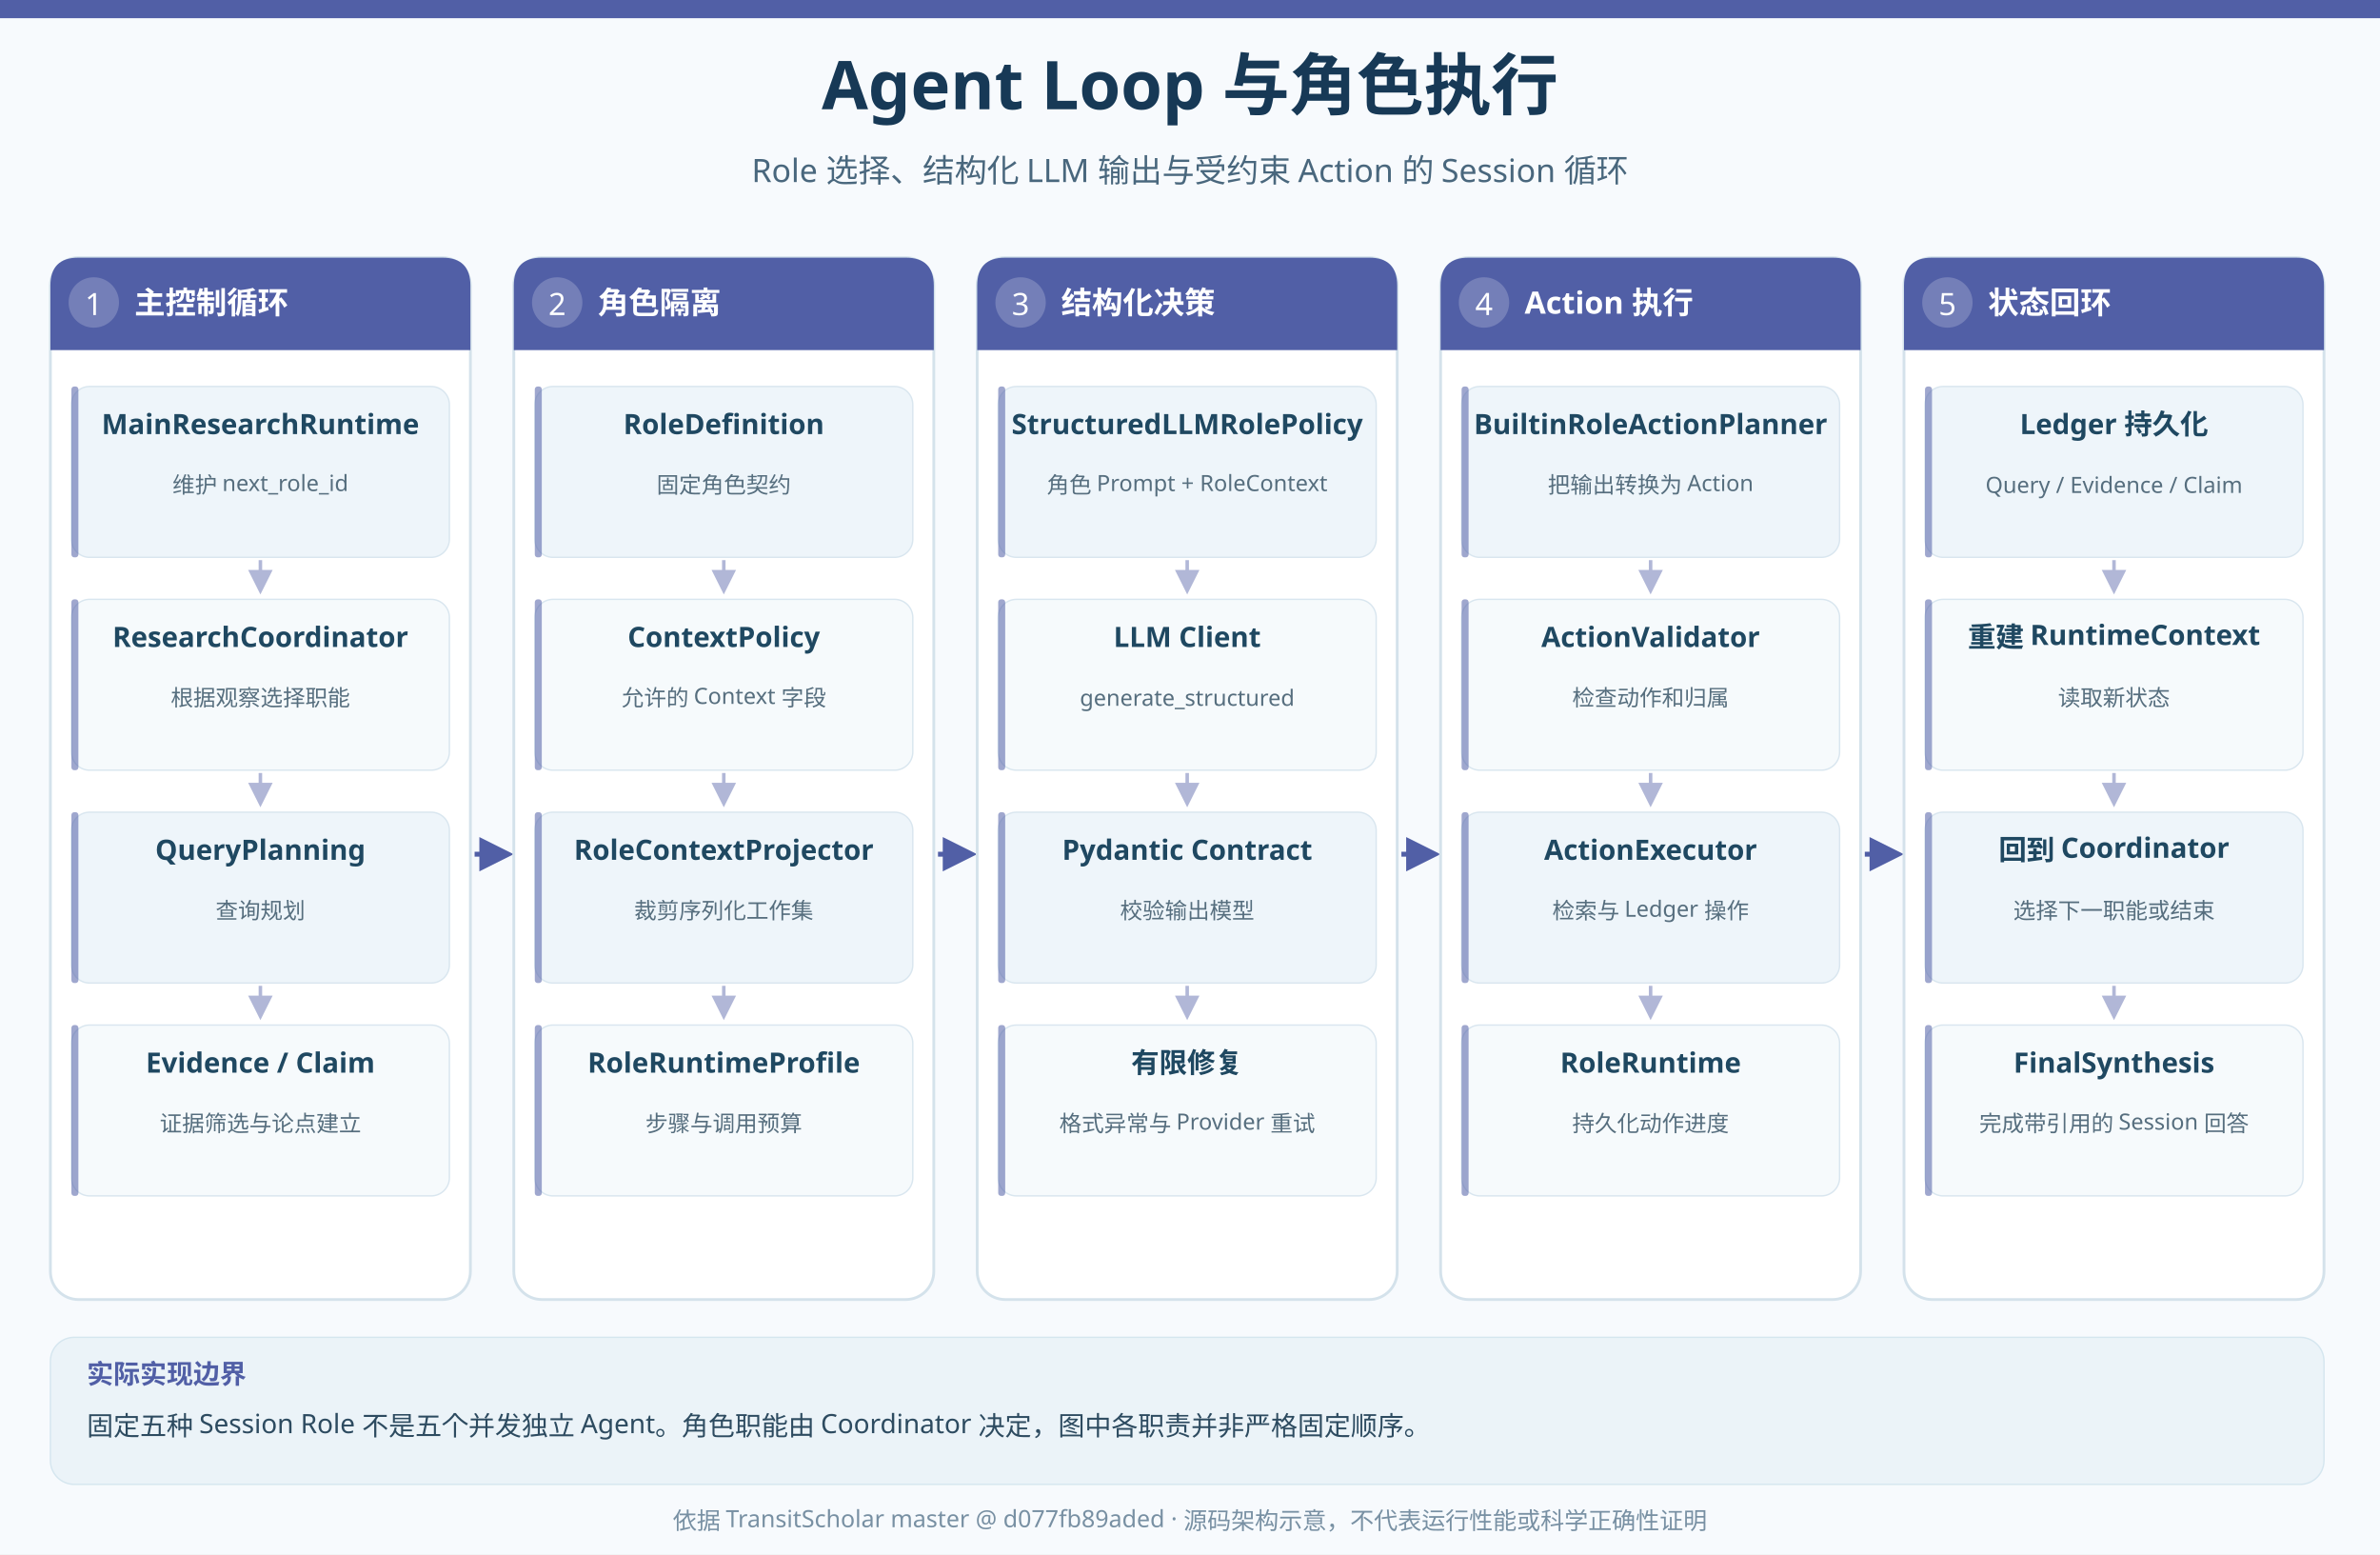
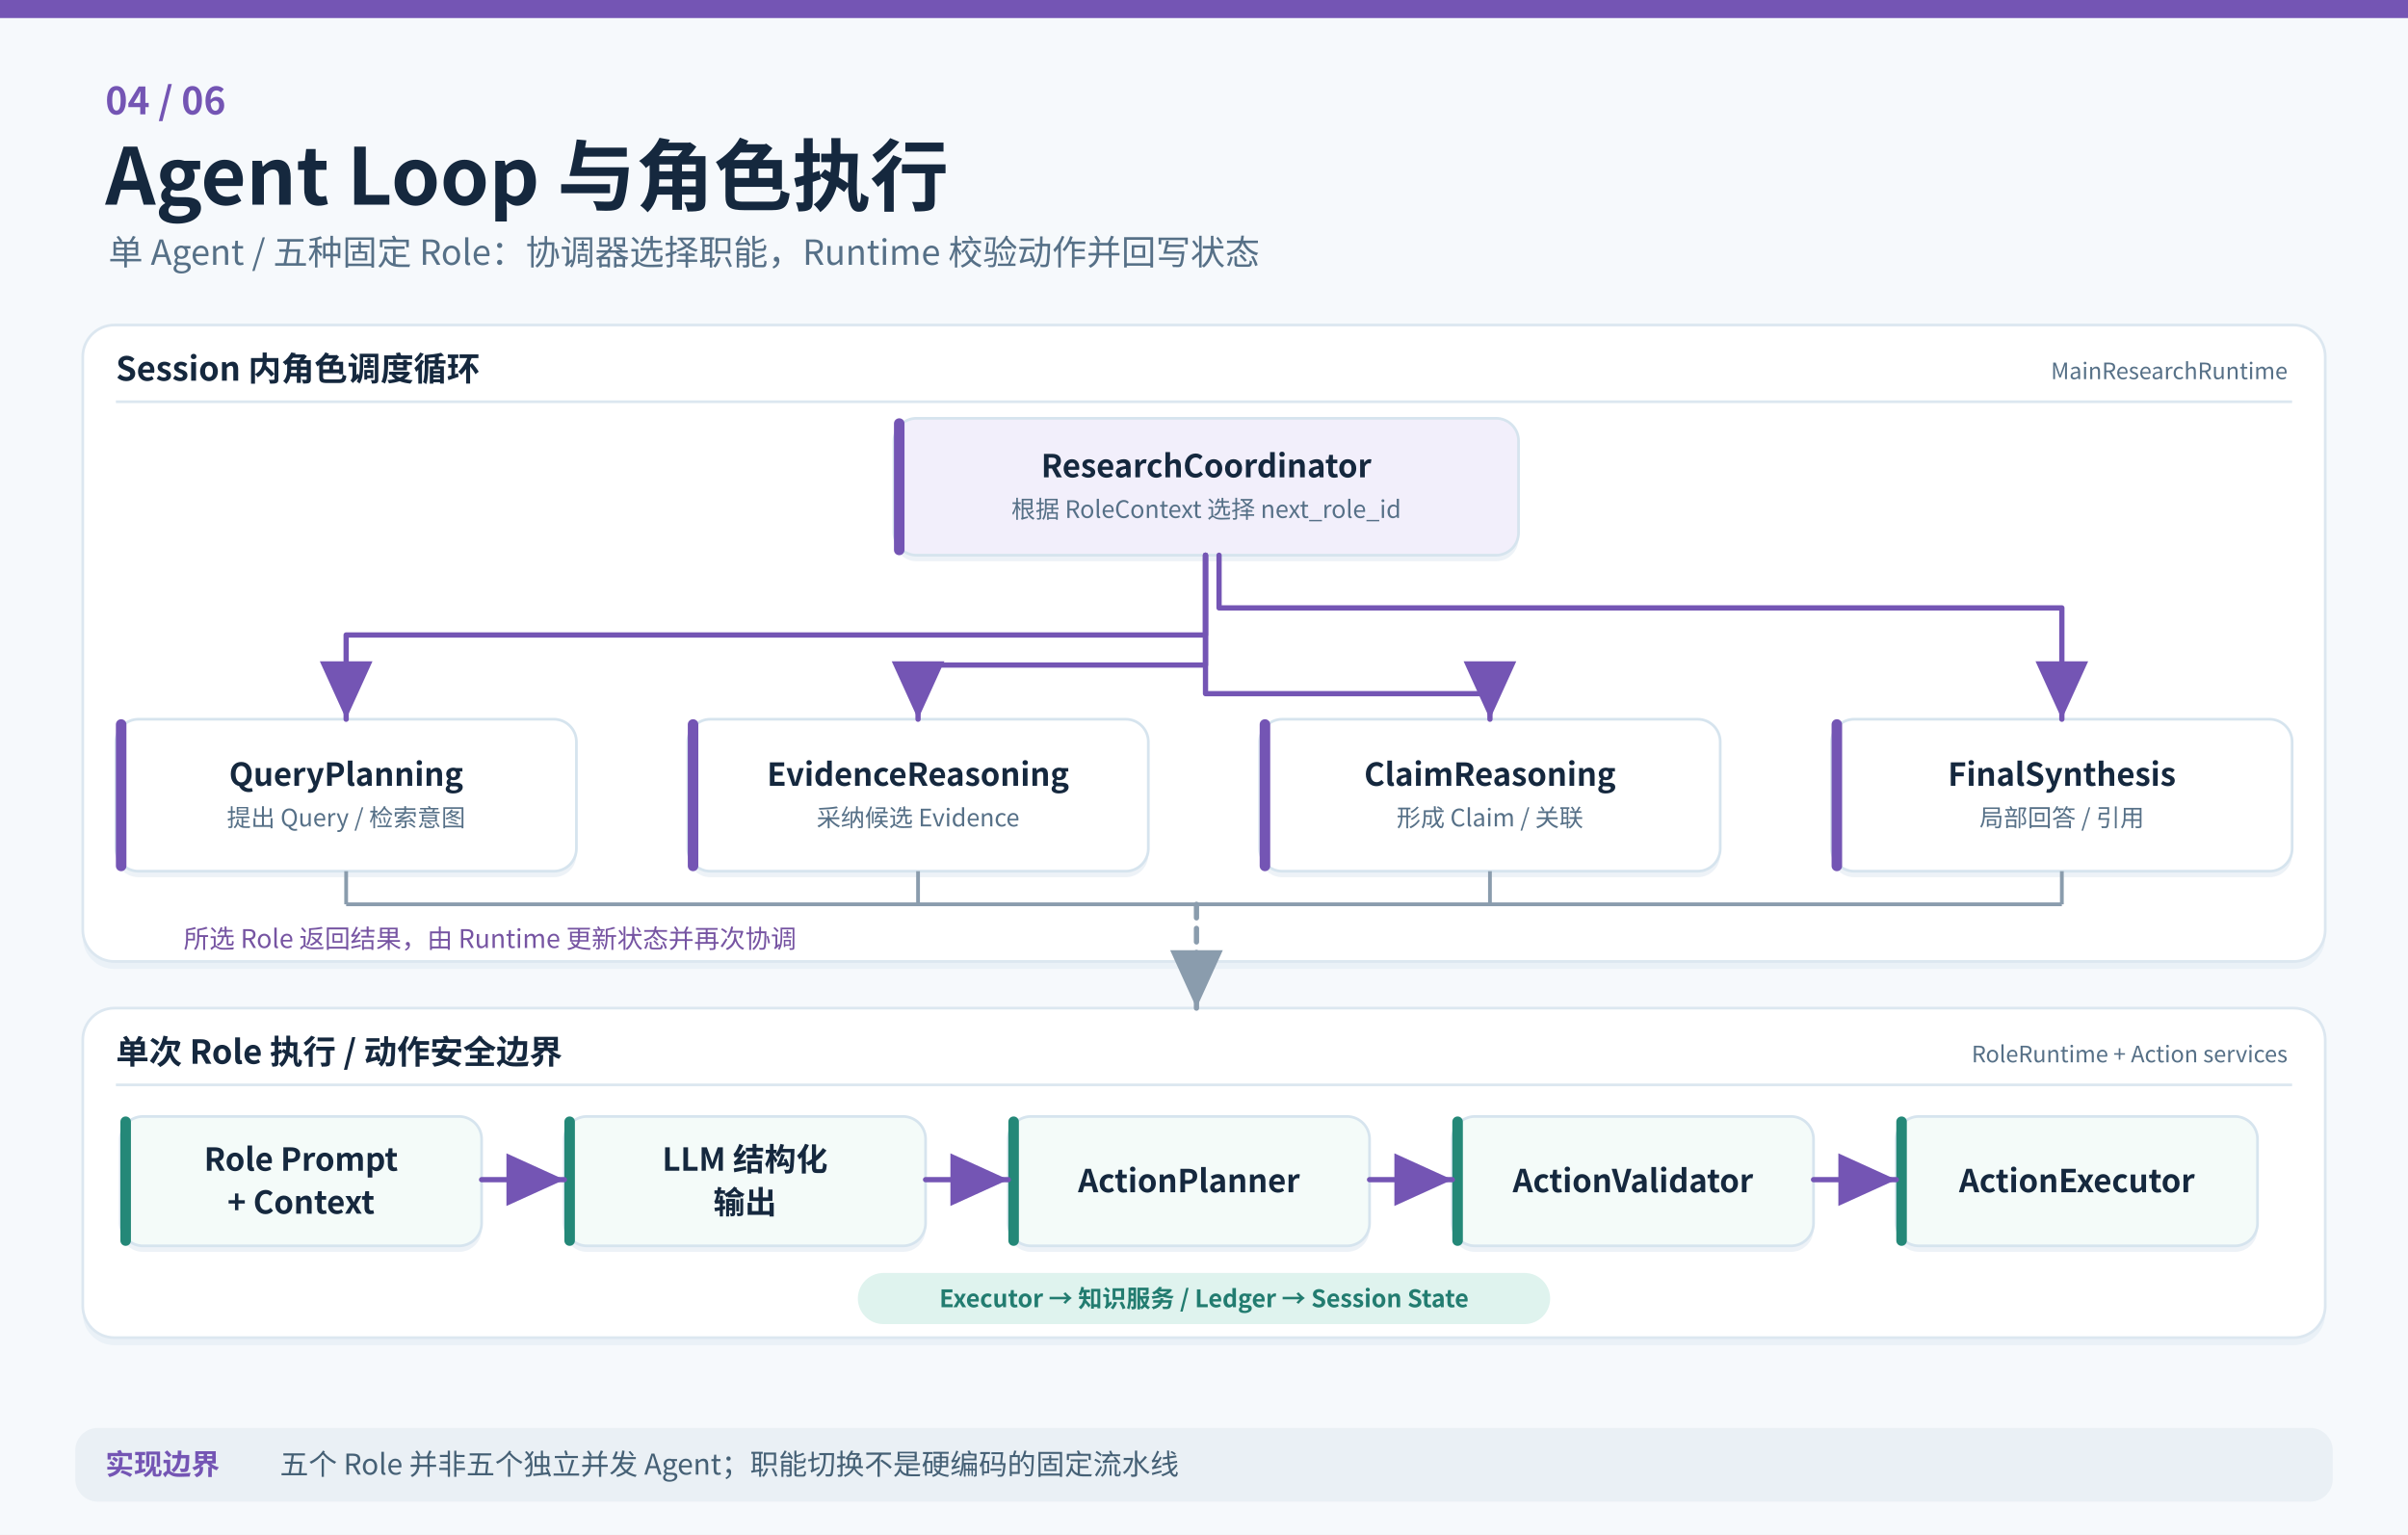
- <svg xmlns="http://www.w3.org/2000/svg" width="1700" height="1110" viewBox="0 0 1700 1110" role="img" aria-labelledby="title">
+ <svg xmlns="http://www.w3.org/2000/svg" baseProfile="full" height="1020px" version="1.1" viewBox="0 0 1600 1020" width="1600px">
  <defs>
-     <marker id="ar" viewBox="0 0 10 10" refX="8" refY="5" markerWidth="7" markerHeight="7" orient="auto">
-       <path d="M0 0L10 5L0 10Z" fill="#515fa6" />
+     <marker id="arrow" markerHeight="12" markerWidth="13" orient="auto" refX="12" refY="6">
+       <path d="M 1 1 L 12 6 L 1 11 z" fill="#7455b4" />
+     </marker>
+     <marker id="arrowmute" markerHeight="12" markerWidth="13" orient="auto" refX="12" refY="6">
+       <path d="M 1 1 L 12 6 L 1 11 z" fill="#8a9cad" />
    </marker>
  </defs>
-   <rect width="1700" height="1110" fill="#f7fafd" />
-   <style>text{font-family:"Noto Sans SC","Microsoft YaHei","PingFang SC",sans-serif}</style>
-   <rect width="1700" height="13" fill="#515fa6" />
-   <text x="850" y="78" text-anchor="middle" font-size="48" font-weight="700" fill="#173956">Agent Loop 与角色执行</text>
-   <text x="850" y="130" text-anchor="middle" font-size="23" fill="#49677d">Role 选择、结构化 LLM 输出与受约束 Action 的 Session 循环</text>
-   <rect x="36" y="184" width="300" height="744" rx="20" fill="#fff" stroke="#d4e2eb" stroke-width="2" />
-   <path d="M56 184H316Q336 184 336 204V250H36V204Q36 184 56 184Z" fill="#515fa6" />
-   <circle cx="67" cy="216" r="18" fill="#ffffff" opacity=".2" />
-   <text x="67" y="225" text-anchor="middle" font-size="22" fill="#fff">1</text>
-   <text x="96" y="224" fill="#fff" font-size="22" font-weight="700">主控制循环</text>
-   <rect x="51" y="276" width="270" height="122" rx="13" fill="#eef5fa" stroke="#d9e6ef" />
-   <rect x="51" y="276" width="5" height="122" rx="2" fill="#515fa6" opacity=".55" />
-   <text x="186" y="310" text-anchor="middle" font-size="20" font-weight="700" fill="#1f4861">
-     <tspan x="186" dy="0">MainResearchRuntime</tspan>
-   </text>
-   <text x="186" y="352" text-anchor="middle" font-size="16" fill="#566e7e">
-     <tspan x="186" dy="0">维护 next_role_id</tspan>
-   </text>
-   <path d="M186 400v21" stroke="#515fa6" opacity=".45" stroke-width="2.5" marker-end="url(#ar)" />
-   <rect x="51" y="428" width="270" height="122" rx="13" fill="#f6fafc" stroke="#d9e6ef" />
-   <rect x="51" y="428" width="5" height="122" rx="2" fill="#515fa6" opacity=".55" />
-   <text x="186" y="462" text-anchor="middle" font-size="20" font-weight="700" fill="#1f4861">
-     <tspan x="186" dy="0">ResearchCoordinator</tspan>
-   </text>
-   <text x="186" y="504" text-anchor="middle" font-size="16" fill="#566e7e">
-     <tspan x="186" dy="0">根据观察选择职能</tspan>
-   </text>
-   <path d="M186 552v21" stroke="#515fa6" opacity=".45" stroke-width="2.5" marker-end="url(#ar)" />
-   <rect x="51" y="580" width="270" height="122" rx="13" fill="#eef5fa" stroke="#d9e6ef" />
-   <rect x="51" y="580" width="5" height="122" rx="2" fill="#515fa6" opacity=".55" />
-   <text x="186" y="614" text-anchor="middle" font-size="20" font-weight="700" fill="#1f4861">
-     <tspan x="186" dy="0">QueryPlanning</tspan>
-   </text>
-   <text x="186" y="656" text-anchor="middle" font-size="16" fill="#566e7e">
-     <tspan x="186" dy="0">查询规划</tspan>
-   </text>
-   <path d="M186 704v21" stroke="#515fa6" opacity=".45" stroke-width="2.5" marker-end="url(#ar)" />
-   <rect x="51" y="732" width="270" height="122" rx="13" fill="#f6fafc" stroke="#d9e6ef" />
-   <rect x="51" y="732" width="5" height="122" rx="2" fill="#515fa6" opacity=".55" />
-   <text x="186" y="766" text-anchor="middle" font-size="20" font-weight="700" fill="#1f4861">
-     <tspan x="186" dy="0">Evidence / Claim</tspan>
-   </text>
-   <text x="186" y="808" text-anchor="middle" font-size="16" fill="#566e7e">
-     <tspan x="186" dy="0">证据筛选与论点建立</tspan>
-   </text>
-   <path d="M339 610h23" stroke="#515fa6" stroke-width="3.5" fill="none" marker-end="url(#ar)" />
-   <rect x="367" y="184" width="300" height="744" rx="20" fill="#fff" stroke="#d4e2eb" stroke-width="2" />
-   <path d="M387 184H647Q667 184 667 204V250H367V204Q367 184 387 184Z" fill="#515fa6" />
-   <circle cx="398" cy="216" r="18" fill="#ffffff" opacity=".2" />
-   <text x="398" y="225" text-anchor="middle" font-size="22" fill="#fff">2</text>
-   <text x="427" y="224" fill="#fff" font-size="22" font-weight="700">角色隔离</text>
-   <rect x="382" y="276" width="270" height="122" rx="13" fill="#eef5fa" stroke="#d9e6ef" />
-   <rect x="382" y="276" width="5" height="122" rx="2" fill="#515fa6" opacity=".55" />
-   <text x="517" y="310" text-anchor="middle" font-size="20" font-weight="700" fill="#1f4861">
-     <tspan x="517" dy="0">RoleDefinition</tspan>
-   </text>
-   <text x="517" y="352" text-anchor="middle" font-size="16" fill="#566e7e">
-     <tspan x="517" dy="0">固定角色契约</tspan>
-   </text>
-   <path d="M517 400v21" stroke="#515fa6" opacity=".45" stroke-width="2.5" marker-end="url(#ar)" />
-   <rect x="382" y="428" width="270" height="122" rx="13" fill="#f6fafc" stroke="#d9e6ef" />
-   <rect x="382" y="428" width="5" height="122" rx="2" fill="#515fa6" opacity=".55" />
-   <text x="517" y="462" text-anchor="middle" font-size="20" font-weight="700" fill="#1f4861">
-     <tspan x="517" dy="0">ContextPolicy</tspan>
-   </text>
-   <text x="517" y="504" text-anchor="middle" font-size="16" fill="#566e7e">
-     <tspan x="517" dy="0">允许的 Context 字段</tspan>
-   </text>
-   <path d="M517 552v21" stroke="#515fa6" opacity=".45" stroke-width="2.5" marker-end="url(#ar)" />
-   <rect x="382" y="580" width="270" height="122" rx="13" fill="#eef5fa" stroke="#d9e6ef" />
-   <rect x="382" y="580" width="5" height="122" rx="2" fill="#515fa6" opacity=".55" />
-   <text x="517" y="614" text-anchor="middle" font-size="20" font-weight="700" fill="#1f4861">
-     <tspan x="517" dy="0">RoleContextProjector</tspan>
-   </text>
-   <text x="517" y="656" text-anchor="middle" font-size="16" fill="#566e7e">
-     <tspan x="517" dy="0">裁剪序列化工作集</tspan>
-   </text>
-   <path d="M517 704v21" stroke="#515fa6" opacity=".45" stroke-width="2.5" marker-end="url(#ar)" />
-   <rect x="382" y="732" width="270" height="122" rx="13" fill="#f6fafc" stroke="#d9e6ef" />
-   <rect x="382" y="732" width="5" height="122" rx="2" fill="#515fa6" opacity=".55" />
-   <text x="517" y="766" text-anchor="middle" font-size="20" font-weight="700" fill="#1f4861">
-     <tspan x="517" dy="0">RoleRuntimeProfile</tspan>
-   </text>
-   <text x="517" y="808" text-anchor="middle" font-size="16" fill="#566e7e">
-     <tspan x="517" dy="0">步骤与调用预算</tspan>
-   </text>
-   <path d="M670 610h23" stroke="#515fa6" stroke-width="3.5" fill="none" marker-end="url(#ar)" />
-   <rect x="698" y="184" width="300" height="744" rx="20" fill="#fff" stroke="#d4e2eb" stroke-width="2" />
-   <path d="M718 184H978Q998 184 998 204V250H698V204Q698 184 718 184Z" fill="#515fa6" />
-   <circle cx="729" cy="216" r="18" fill="#ffffff" opacity=".2" />
-   <text x="729" y="225" text-anchor="middle" font-size="22" fill="#fff">3</text>
-   <text x="758" y="224" fill="#fff" font-size="22" font-weight="700">结构化决策</text>
-   <rect x="713" y="276" width="270" height="122" rx="13" fill="#eef5fa" stroke="#d9e6ef" />
-   <rect x="713" y="276" width="5" height="122" rx="2" fill="#515fa6" opacity=".55" />
-   <text x="848" y="310" text-anchor="middle" font-size="20" font-weight="700" fill="#1f4861">
-     <tspan x="848" dy="0">StructuredLLMRolePolicy</tspan>
-   </text>
-   <text x="848" y="352" text-anchor="middle" font-size="16" fill="#566e7e">
-     <tspan x="848" dy="0">角色 Prompt + RoleContext</tspan>
-   </text>
-   <path d="M848 400v21" stroke="#515fa6" opacity=".45" stroke-width="2.5" marker-end="url(#ar)" />
-   <rect x="713" y="428" width="270" height="122" rx="13" fill="#f6fafc" stroke="#d9e6ef" />
-   <rect x="713" y="428" width="5" height="122" rx="2" fill="#515fa6" opacity=".55" />
-   <text x="848" y="462" text-anchor="middle" font-size="20" font-weight="700" fill="#1f4861">
-     <tspan x="848" dy="0">LLM Client</tspan>
-   </text>
-   <text x="848" y="504" text-anchor="middle" font-size="16" fill="#566e7e">
-     <tspan x="848" dy="0">generate_structured</tspan>
-   </text>
-   <path d="M848 552v21" stroke="#515fa6" opacity=".45" stroke-width="2.5" marker-end="url(#ar)" />
-   <rect x="713" y="580" width="270" height="122" rx="13" fill="#eef5fa" stroke="#d9e6ef" />
-   <rect x="713" y="580" width="5" height="122" rx="2" fill="#515fa6" opacity=".55" />
-   <text x="848" y="614" text-anchor="middle" font-size="20" font-weight="700" fill="#1f4861">
-     <tspan x="848" dy="0">Pydantic Contract</tspan>
-   </text>
-   <text x="848" y="656" text-anchor="middle" font-size="16" fill="#566e7e">
-     <tspan x="848" dy="0">校验输出模型</tspan>
-   </text>
-   <path d="M848 704v21" stroke="#515fa6" opacity=".45" stroke-width="2.5" marker-end="url(#ar)" />
-   <rect x="713" y="732" width="270" height="122" rx="13" fill="#f6fafc" stroke="#d9e6ef" />
-   <rect x="713" y="732" width="5" height="122" rx="2" fill="#515fa6" opacity=".55" />
-   <text x="848" y="766" text-anchor="middle" font-size="20" font-weight="700" fill="#1f4861">
-     <tspan x="848" dy="0">有限修复</tspan>
-   </text>
-   <text x="848" y="808" text-anchor="middle" font-size="16" fill="#566e7e">
-     <tspan x="848" dy="0">格式异常与 Provider 重试</tspan>
-   </text>
-   <path d="M1001 610h23" stroke="#515fa6" stroke-width="3.5" fill="none" marker-end="url(#ar)" />
-   <rect x="1029" y="184" width="300" height="744" rx="20" fill="#fff" stroke="#d4e2eb" stroke-width="2" />
-   <path d="M1049 184H1309Q1329 184 1329 204V250H1029V204Q1029 184 1049 184Z" fill="#515fa6" />
-   <circle cx="1060" cy="216" r="18" fill="#ffffff" opacity=".2" />
-   <text x="1060" y="225" text-anchor="middle" font-size="22" fill="#fff">4</text>
-   <text x="1089" y="224" fill="#fff" font-size="22" font-weight="700">Action 执行</text>
-   <rect x="1044" y="276" width="270" height="122" rx="13" fill="#eef5fa" stroke="#d9e6ef" />
-   <rect x="1044" y="276" width="5" height="122" rx="2" fill="#515fa6" opacity=".55" />
-   <text x="1179" y="310" text-anchor="middle" font-size="20" font-weight="700" fill="#1f4861">
-     <tspan x="1179" dy="0">BuiltinRoleActionPlanner</tspan>
-   </text>
-   <text x="1179" y="352" text-anchor="middle" font-size="16" fill="#566e7e">
-     <tspan x="1179" dy="0">把输出转换为 Action</tspan>
-   </text>
-   <path d="M1179 400v21" stroke="#515fa6" opacity=".45" stroke-width="2.5" marker-end="url(#ar)" />
-   <rect x="1044" y="428" width="270" height="122" rx="13" fill="#f6fafc" stroke="#d9e6ef" />
-   <rect x="1044" y="428" width="5" height="122" rx="2" fill="#515fa6" opacity=".55" />
-   <text x="1179" y="462" text-anchor="middle" font-size="20" font-weight="700" fill="#1f4861">
-     <tspan x="1179" dy="0">ActionValidator</tspan>
-   </text>
-   <text x="1179" y="504" text-anchor="middle" font-size="16" fill="#566e7e">
-     <tspan x="1179" dy="0">检查动作和归属</tspan>
-   </text>
-   <path d="M1179 552v21" stroke="#515fa6" opacity=".45" stroke-width="2.5" marker-end="url(#ar)" />
-   <rect x="1044" y="580" width="270" height="122" rx="13" fill="#eef5fa" stroke="#d9e6ef" />
-   <rect x="1044" y="580" width="5" height="122" rx="2" fill="#515fa6" opacity=".55" />
-   <text x="1179" y="614" text-anchor="middle" font-size="20" font-weight="700" fill="#1f4861">
-     <tspan x="1179" dy="0">ActionExecutor</tspan>
-   </text>
-   <text x="1179" y="656" text-anchor="middle" font-size="16" fill="#566e7e">
-     <tspan x="1179" dy="0">检索与 Ledger 操作</tspan>
-   </text>
-   <path d="M1179 704v21" stroke="#515fa6" opacity=".45" stroke-width="2.5" marker-end="url(#ar)" />
-   <rect x="1044" y="732" width="270" height="122" rx="13" fill="#f6fafc" stroke="#d9e6ef" />
-   <rect x="1044" y="732" width="5" height="122" rx="2" fill="#515fa6" opacity=".55" />
-   <text x="1179" y="766" text-anchor="middle" font-size="20" font-weight="700" fill="#1f4861">
-     <tspan x="1179" dy="0">RoleRuntime</tspan>
-   </text>
-   <text x="1179" y="808" text-anchor="middle" font-size="16" fill="#566e7e">
-     <tspan x="1179" dy="0">持久化动作进度</tspan>
-   </text>
-   <path d="M1332 610h23" stroke="#515fa6" stroke-width="3.5" fill="none" marker-end="url(#ar)" />
-   <rect x="1360" y="184" width="300" height="744" rx="20" fill="#fff" stroke="#d4e2eb" stroke-width="2" />
-   <path d="M1380 184H1640Q1660 184 1660 204V250H1360V204Q1360 184 1380 184Z" fill="#515fa6" />
-   <circle cx="1391" cy="216" r="18" fill="#ffffff" opacity=".2" />
-   <text x="1391" y="225" text-anchor="middle" font-size="22" fill="#fff">5</text>
-   <text x="1420" y="224" fill="#fff" font-size="22" font-weight="700">状态回环</text>
-   <rect x="1375" y="276" width="270" height="122" rx="13" fill="#eef5fa" stroke="#d9e6ef" />
-   <rect x="1375" y="276" width="5" height="122" rx="2" fill="#515fa6" opacity=".55" />
-   <text x="1510" y="310" text-anchor="middle" font-size="20" font-weight="700" fill="#1f4861">
-     <tspan x="1510" dy="0">Ledger 持久化</tspan>
-   </text>
-   <text x="1510" y="352" text-anchor="middle" font-size="16" fill="#566e7e">
-     <tspan x="1510" dy="0">Query / Evidence / Claim</tspan>
-   </text>
-   <path d="M1510 400v21" stroke="#515fa6" opacity=".45" stroke-width="2.5" marker-end="url(#ar)" />
-   <rect x="1375" y="428" width="270" height="122" rx="13" fill="#f6fafc" stroke="#d9e6ef" />
-   <rect x="1375" y="428" width="5" height="122" rx="2" fill="#515fa6" opacity=".55" />
-   <text x="1510" y="462" text-anchor="middle" font-size="20" font-weight="700" fill="#1f4861">
-     <tspan x="1510" dy="0">重建 RuntimeContext</tspan>
-   </text>
-   <text x="1510" y="504" text-anchor="middle" font-size="16" fill="#566e7e">
-     <tspan x="1510" dy="0">读取新状态</tspan>
-   </text>
-   <path d="M1510 552v21" stroke="#515fa6" opacity=".45" stroke-width="2.5" marker-end="url(#ar)" />
-   <rect x="1375" y="580" width="270" height="122" rx="13" fill="#eef5fa" stroke="#d9e6ef" />
-   <rect x="1375" y="580" width="5" height="122" rx="2" fill="#515fa6" opacity=".55" />
-   <text x="1510" y="614" text-anchor="middle" font-size="20" font-weight="700" fill="#1f4861">
-     <tspan x="1510" dy="0">回到 Coordinator</tspan>
-   </text>
-   <text x="1510" y="656" text-anchor="middle" font-size="16" fill="#566e7e">
-     <tspan x="1510" dy="0">选择下一职能或结束</tspan>
-   </text>
-   <path d="M1510 704v21" stroke="#515fa6" opacity=".45" stroke-width="2.5" marker-end="url(#ar)" />
-   <rect x="1375" y="732" width="270" height="122" rx="13" fill="#f6fafc" stroke="#d9e6ef" />
-   <rect x="1375" y="732" width="5" height="122" rx="2" fill="#515fa6" opacity=".55" />
-   <text x="1510" y="766" text-anchor="middle" font-size="20" font-weight="700" fill="#1f4861">
-     <tspan x="1510" dy="0">FinalSynthesis</tspan>
-   </text>
-   <text x="1510" y="808" text-anchor="middle" font-size="16" fill="#566e7e">
-     <tspan x="1510" dy="0">完成带引用的 Session 回答</tspan>
-   </text>
-   <rect x="36" y="955" width="1624" height="105" rx="17" fill="#ebf3f8" stroke="#d5e6ef" />
-   <text x="62" y="988" font-size="19" font-weight="600" fill="#515fa6">实际实现边界</text>
-   <text x="62" y="1025" font-size="19" fill="#2d4b60">
-     <tspan x="62" dy="0">固定五种 Session Role 不是五个并发独立 Agent。角色职能由 Coordinator 决定，图中各职责并非严格固定顺序。</tspan>
-   </text>
-   <text x="850" y="1092" text-anchor="middle" font-size="17" fill="#7890a3">依据 TransitScholar master @ d077fb89aded · 源码架构示意，不代表运行性能或科学正确性证明</text>
+   <g id="shapes">
+     <rect fill="#f6f9fc" height="1020" width="1600" x="0" y="0" />
+     <rect fill="#7455b4" height="12" width="1600" x="0" y="0" />
+     <text fill="#7455b4" font-family="Noto Sans CJK SC" font-size="25" font-weight="700" x="70" y="76">04 / 06</text>
+     <text fill="#15283e" font-family="Noto Sans CJK SC" font-size="52" font-weight="700" x="70" y="136">Agent Loop 与角色执行</text>
+     <text fill="#567087" font-family="Noto Sans CJK SC" font-size="23" x="72" y="176">单 Agent / 五种固定 Role：协调器选择职能，Runtime 校验动作并回写状态</text>
+     <rect fill="#eaf0f5" height="49" rx="15" width="1500" x="50" y="949" />
+     <text fill="#7455b4" font-family="Noto Sans CJK SC" font-size="19" font-weight="700" x="70" y="980">实现边界</text>
+     <text fill="#456075" font-family="Noto Sans CJK SC" font-size="19" font-weight="400" x="186" y="980">五个 Role 并非五个独立并发 Agent；职能切换不是硬编码的固定流水线</text>
+     <rect fill="#e4edf5" height="423" opacity="0.68" rx="21" width="1490" x="55" y="221" />
+     <rect fill="#fff" height="423" rx="21" stroke="#dce7f0" stroke-width="1.8" width="1490" x="55" y="216" />
+     <text fill="#15283e" font-family="Noto Sans CJK SC" font-size="22" font-weight="700" x="77" y="253">Session 内角色调度循环</text>
+     <line stroke="#dce7f0" stroke-width="1.8" x1="77" x2="1523" y1="267" y2="267" />
+     <text fill="#567087" font-family="Noto Sans CJK SC" font-size="15" font-weight="400" text-anchor="end" x="1520" y="252">MainResearchRuntime</text>
+     <rect fill="#d3dfea" height="91" opacity="0.4" rx="15" width="415" x="594" y="282" />
+     <rect fill="#f2effb" height="91" rx="15" stroke="#d6e4ee" stroke-width="1.8" width="415" x="594" y="278" />
+     <rect fill="#7455b4" height="91" rx="3.5" width="7" x="594" y="278" />
+     <text fill="#15283e" font-family="Noto Sans CJK SC" font-size="21" font-weight="700" text-anchor="middle" x="801.5" y="317.22">ResearchCoordinator</text>
+     <text fill="#567087" font-family="Noto Sans CJK SC" font-size="16" font-weight="400" text-anchor="middle" x="801.5" y="344.22">根据 RoleContext 选择 next_role_id</text>
+     <rect fill="#d3dfea" height="101" opacity="0.4" rx="15" width="306" x="77" y="482" />
+     <rect fill="#ffffff" height="101" rx="15" stroke="#d6e4ee" stroke-width="1.8" width="306" x="77" y="478" />
+     <rect fill="#7455b4" height="101" rx="3.5" width="7" x="77" y="478" />
+     <text fill="#15283e" font-family="Noto Sans CJK SC" font-size="21" font-weight="700" text-anchor="middle" x="230.0" y="522.22">QueryPlanning</text>
+     <text fill="#567087" font-family="Noto Sans CJK SC" font-size="16" font-weight="400" text-anchor="middle" x="230.0" y="549.22">提出 Query / 检索意图</text>
+     <rect fill="#d3dfea" height="101" opacity="0.4" rx="15" width="306" x="457" y="482" />
+     <rect fill="#ffffff" height="101" rx="15" stroke="#d6e4ee" stroke-width="1.8" width="306" x="457" y="478" />
+     <rect fill="#7455b4" height="101" rx="3.5" width="7" x="457" y="478" />
+     <text fill="#15283e" font-family="Noto Sans CJK SC" font-size="21" font-weight="700" text-anchor="middle" x="610.0" y="522.22">EvidenceReasoning</text>
+     <text fill="#567087" font-family="Noto Sans CJK SC" font-size="16" font-weight="400" text-anchor="middle" x="610.0" y="549.22">采纳候选 Evidence</text>
+     <rect fill="#d3dfea" height="101" opacity="0.4" rx="15" width="306" x="837" y="482" />
+     <rect fill="#ffffff" height="101" rx="15" stroke="#d6e4ee" stroke-width="1.8" width="306" x="837" y="478" />
+     <rect fill="#7455b4" height="101" rx="3.5" width="7" x="837" y="478" />
+     <text fill="#15283e" font-family="Noto Sans CJK SC" font-size="21" font-weight="700" text-anchor="middle" x="990.0" y="522.22">ClaimReasoning</text>
+     <text fill="#567087" font-family="Noto Sans CJK SC" font-size="16" font-weight="400" text-anchor="middle" x="990.0" y="549.22">形成 Claim / 关联</text>
+     <rect fill="#d3dfea" height="101" opacity="0.4" rx="15" width="306" x="1217" y="482" />
+     <rect fill="#ffffff" height="101" rx="15" stroke="#d6e4ee" stroke-width="1.8" width="306" x="1217" y="478" />
+     <rect fill="#7455b4" height="101" rx="3.5" width="7" x="1217" y="478" />
+     <text fill="#15283e" font-family="Noto Sans CJK SC" font-size="21" font-weight="700" text-anchor="middle" x="1370.0" y="522.22">FinalSynthesis</text>
+     <text fill="#567087" font-family="Noto Sans CJK SC" font-size="16" font-weight="400" text-anchor="middle" x="1370.0" y="549.22">局部回答 / 引用</text>
+     <text fill="#7654a2" font-family="Noto Sans CJK SC" font-size="17" font-weight="400" x="122" y="630">所选 Role 返回结果，由 Runtime 更新状态并再次协调</text>
+     <rect fill="#e4edf5" height="219" opacity="0.68" rx="21" width="1490" x="55" y="675" />
+     <rect fill="#fff" height="219" rx="21" stroke="#dce7f0" stroke-width="1.8" width="1490" x="55" y="670" />
+     <text fill="#15283e" font-family="Noto Sans CJK SC" font-size="22" font-weight="700" x="77" y="707">单次 Role 执行 / 动作安全边界</text>
+     <line stroke="#dce7f0" stroke-width="1.8" x1="77" x2="1523" y1="721" y2="721" />
+     <text fill="#567087" font-family="Noto Sans CJK SC" font-size="15" font-weight="400" text-anchor="end" x="1520" y="706">RoleRuntime + Action services</text>
+     <rect fill="#d3dfea" height="86" opacity="0.4" rx="15" width="240" x="80" y="746" />
+     <rect fill="#f4fbf9" height="86" rx="15" stroke="#d6e4ee" stroke-width="1.8" width="240" x="80" y="742" />
+     <rect fill="#248878" height="86" rx="3.5" width="7" x="80" y="742" />
+     <text fill="#15283e" font-family="Noto Sans CJK SC" font-size="21" font-weight="700" text-anchor="middle" x="200.0" y="778.07">Role Prompt</text>
+     <text fill="#15283e" font-family="Noto Sans CJK SC" font-size="21" font-weight="700" text-anchor="middle" x="200.0" y="806.63">+ Context</text>
+     <rect fill="#d3dfea" height="86" opacity="0.4" rx="15" width="240" x="375" y="746" />
+     <rect fill="#f4fbf9" height="86" rx="15" stroke="#d6e4ee" stroke-width="1.8" width="240" x="375" y="742" />
+     <rect fill="#248878" height="86" rx="3.5" width="7" x="375" y="742" />
+     <text fill="#15283e" font-family="Noto Sans CJK SC" font-size="21" font-weight="700" text-anchor="middle" x="495.0" y="778.07">LLM 结构化</text>
+     <text fill="#15283e" font-family="Noto Sans CJK SC" font-size="21" font-weight="700" text-anchor="middle" x="495.0" y="806.63">输出</text>
+     <rect fill="#d3dfea" height="86" opacity="0.4" rx="15" width="240" x="670" y="746" />
+     <rect fill="#f4fbf9" height="86" rx="15" stroke="#d6e4ee" stroke-width="1.8" width="240" x="670" y="742" />
+     <rect fill="#248878" height="86" rx="3.5" width="7" x="670" y="742" />
+     <text fill="#15283e" font-family="Noto Sans CJK SC" font-size="21" font-weight="700" text-anchor="middle" x="790.0" y="792.35">ActionPlanner</text>
+     <rect fill="#d3dfea" height="86" opacity="0.4" rx="15" width="240" x="965" y="746" />
+     <rect fill="#f4fbf9" height="86" rx="15" stroke="#d6e4ee" stroke-width="1.8" width="240" x="965" y="742" />
+     <rect fill="#248878" height="86" rx="3.5" width="7" x="965" y="742" />
+     <text fill="#15283e" font-family="Noto Sans CJK SC" font-size="21" font-weight="700" text-anchor="middle" x="1085.0" y="792.35">ActionValidator</text>
+     <rect fill="#d3dfea" height="86" opacity="0.4" rx="15" width="240" x="1260" y="746" />
+     <rect fill="#f4fbf9" height="86" rx="15" stroke="#d6e4ee" stroke-width="1.8" width="240" x="1260" y="742" />
+     <rect fill="#248878" height="86" rx="3.5" width="7" x="1260" y="742" />
+     <text fill="#15283e" font-family="Noto Sans CJK SC" font-size="21" font-weight="700" text-anchor="middle" x="1380.0" y="792.35">ActionExecutor</text>
+     <rect fill="#dff3ee" height="34" rx="17.0" width="460" x="570" y="846" />
+     <text fill="#227c70" font-family="Noto Sans CJK SC" font-size="16" font-weight="700" text-anchor="middle" x="800.0" y="868.78">Executor → 知识服务 / Ledger → Session State</text>
+   </g>
+   <g id="edges">
+     <path d="M 801,369 L 801,422 L 230,422 L 230,478" fill="none" marker-end="url(#arrow)" stroke="#7455b4" stroke-dasharray="none" stroke-linecap="round" stroke-linejoin="round" stroke-width="3.5" />
+     <path d="M 801,369 L 801,442 L 610,442 L 610,478" fill="none" marker-end="url(#arrow)" stroke="#7455b4" stroke-dasharray="none" stroke-linecap="round" stroke-linejoin="round" stroke-width="3.5" />
+     <path d="M 801,369 L 801,461 L 990,461 L 990,478" fill="none" marker-end="url(#arrow)" stroke="#7455b4" stroke-dasharray="none" stroke-linecap="round" stroke-linejoin="round" stroke-width="3.5" />
+     <path d="M 810,369 L 810,404 L 1370,404 L 1370,478" fill="none" marker-end="url(#arrow)" stroke="#7455b4" stroke-dasharray="none" stroke-linecap="round" stroke-linejoin="round" stroke-width="3.5" />
+     <path d="M 230,579 L 230,601" fill="none" stroke="#8a9cad" stroke-dasharray="none" stroke-width="2.5" />
+     <path d="M 610,579 L 610,601" fill="none" stroke="#8a9cad" stroke-dasharray="none" stroke-width="2.5" />
+     <path d="M 990,579 L 990,601" fill="none" stroke="#8a9cad" stroke-dasharray="none" stroke-width="2.5" />
+     <path d="M 1370,579 L 1370,601" fill="none" stroke="#8a9cad" stroke-dasharray="none" stroke-width="2.5" />
+     <path d="M 230,601 L 1370,601" fill="none" stroke="#8a9cad" stroke-dasharray="none" stroke-width="2.5" />
+     <path d="M 320,784 L 375,784" fill="none" marker-end="url(#arrow)" stroke="#7455b4" stroke-dasharray="none" stroke-linecap="round" stroke-linejoin="round" stroke-width="3.5" />
+     <path d="M 615,784 L 670,784" fill="none" marker-end="url(#arrow)" stroke="#7455b4" stroke-dasharray="none" stroke-linecap="round" stroke-linejoin="round" stroke-width="3.5" />
+     <path d="M 910,784 L 965,784" fill="none" marker-end="url(#arrow)" stroke="#7455b4" stroke-dasharray="none" stroke-linecap="round" stroke-linejoin="round" stroke-width="3.5" />
+     <path d="M 1205,784 L 1260,784" fill="none" marker-end="url(#arrow)" stroke="#7455b4" stroke-dasharray="none" stroke-linecap="round" stroke-linejoin="round" stroke-width="3.5" />
+     <path d="M 795,601 L 795,670" fill="none" marker-end="url(#arrowmute)" stroke="#8a9cad" stroke-dasharray="9 7" stroke-linecap="round" stroke-linejoin="round" stroke-width="3.5" />
+   </g>
</svg>
